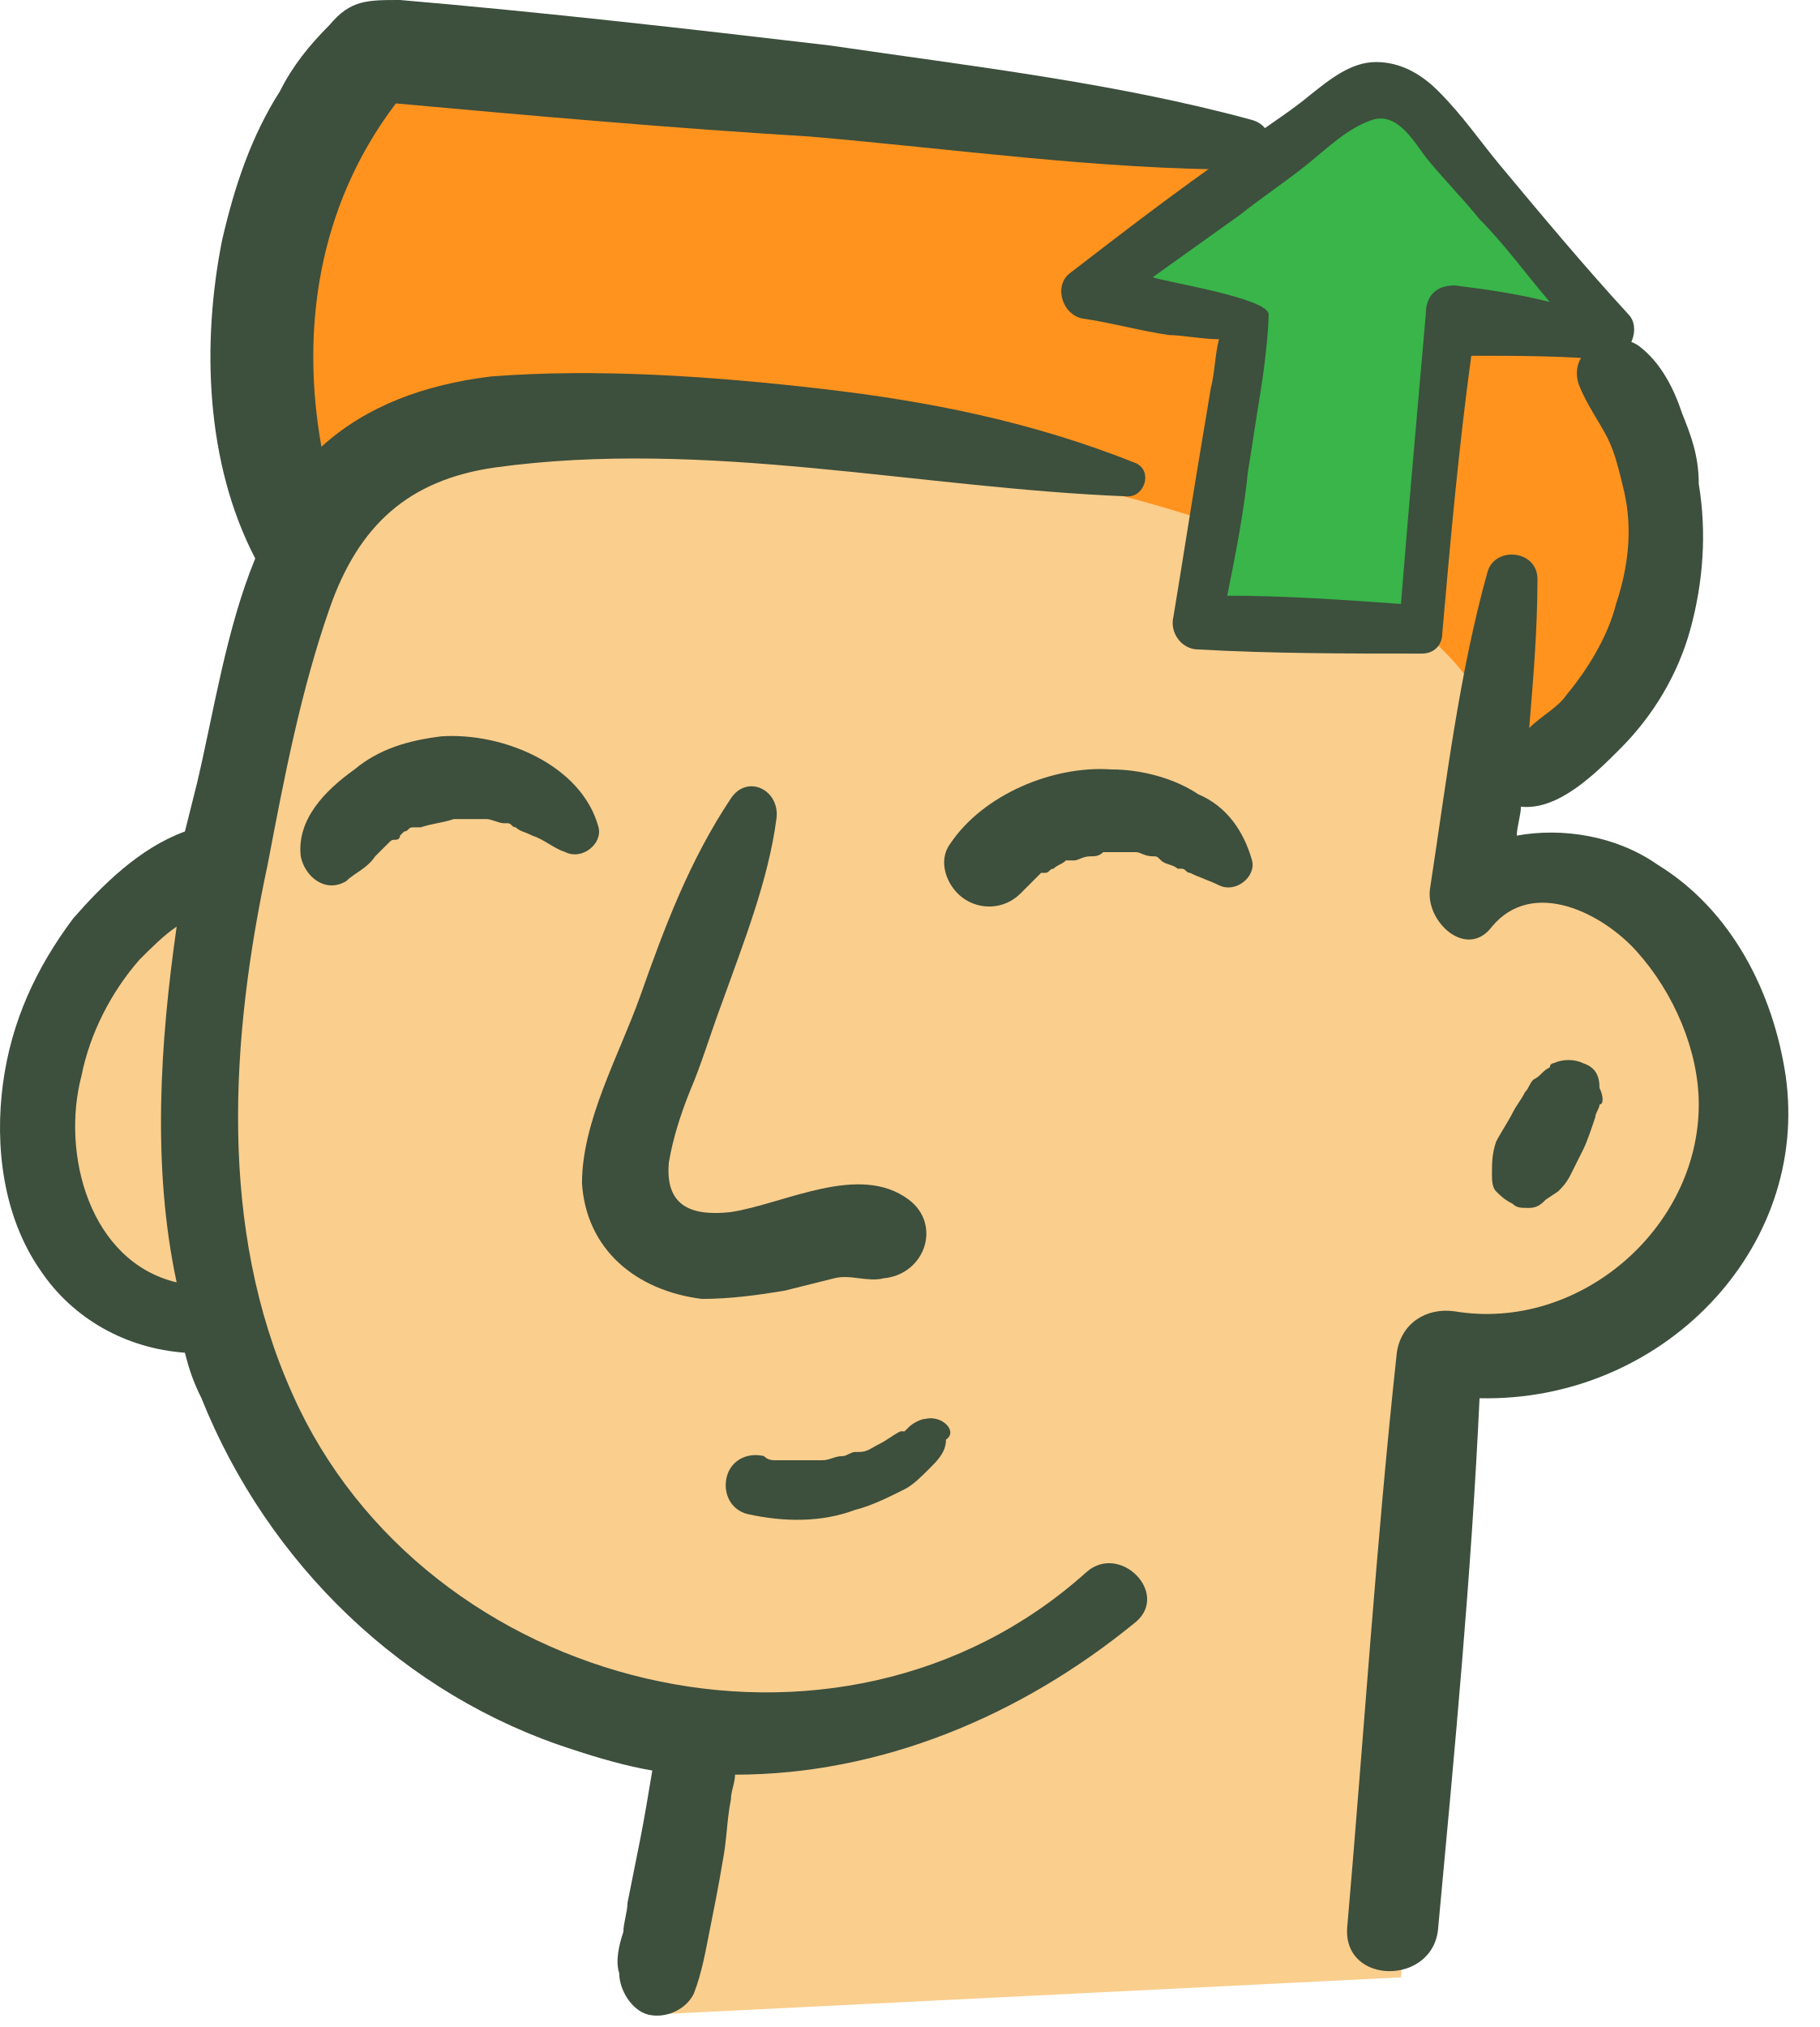
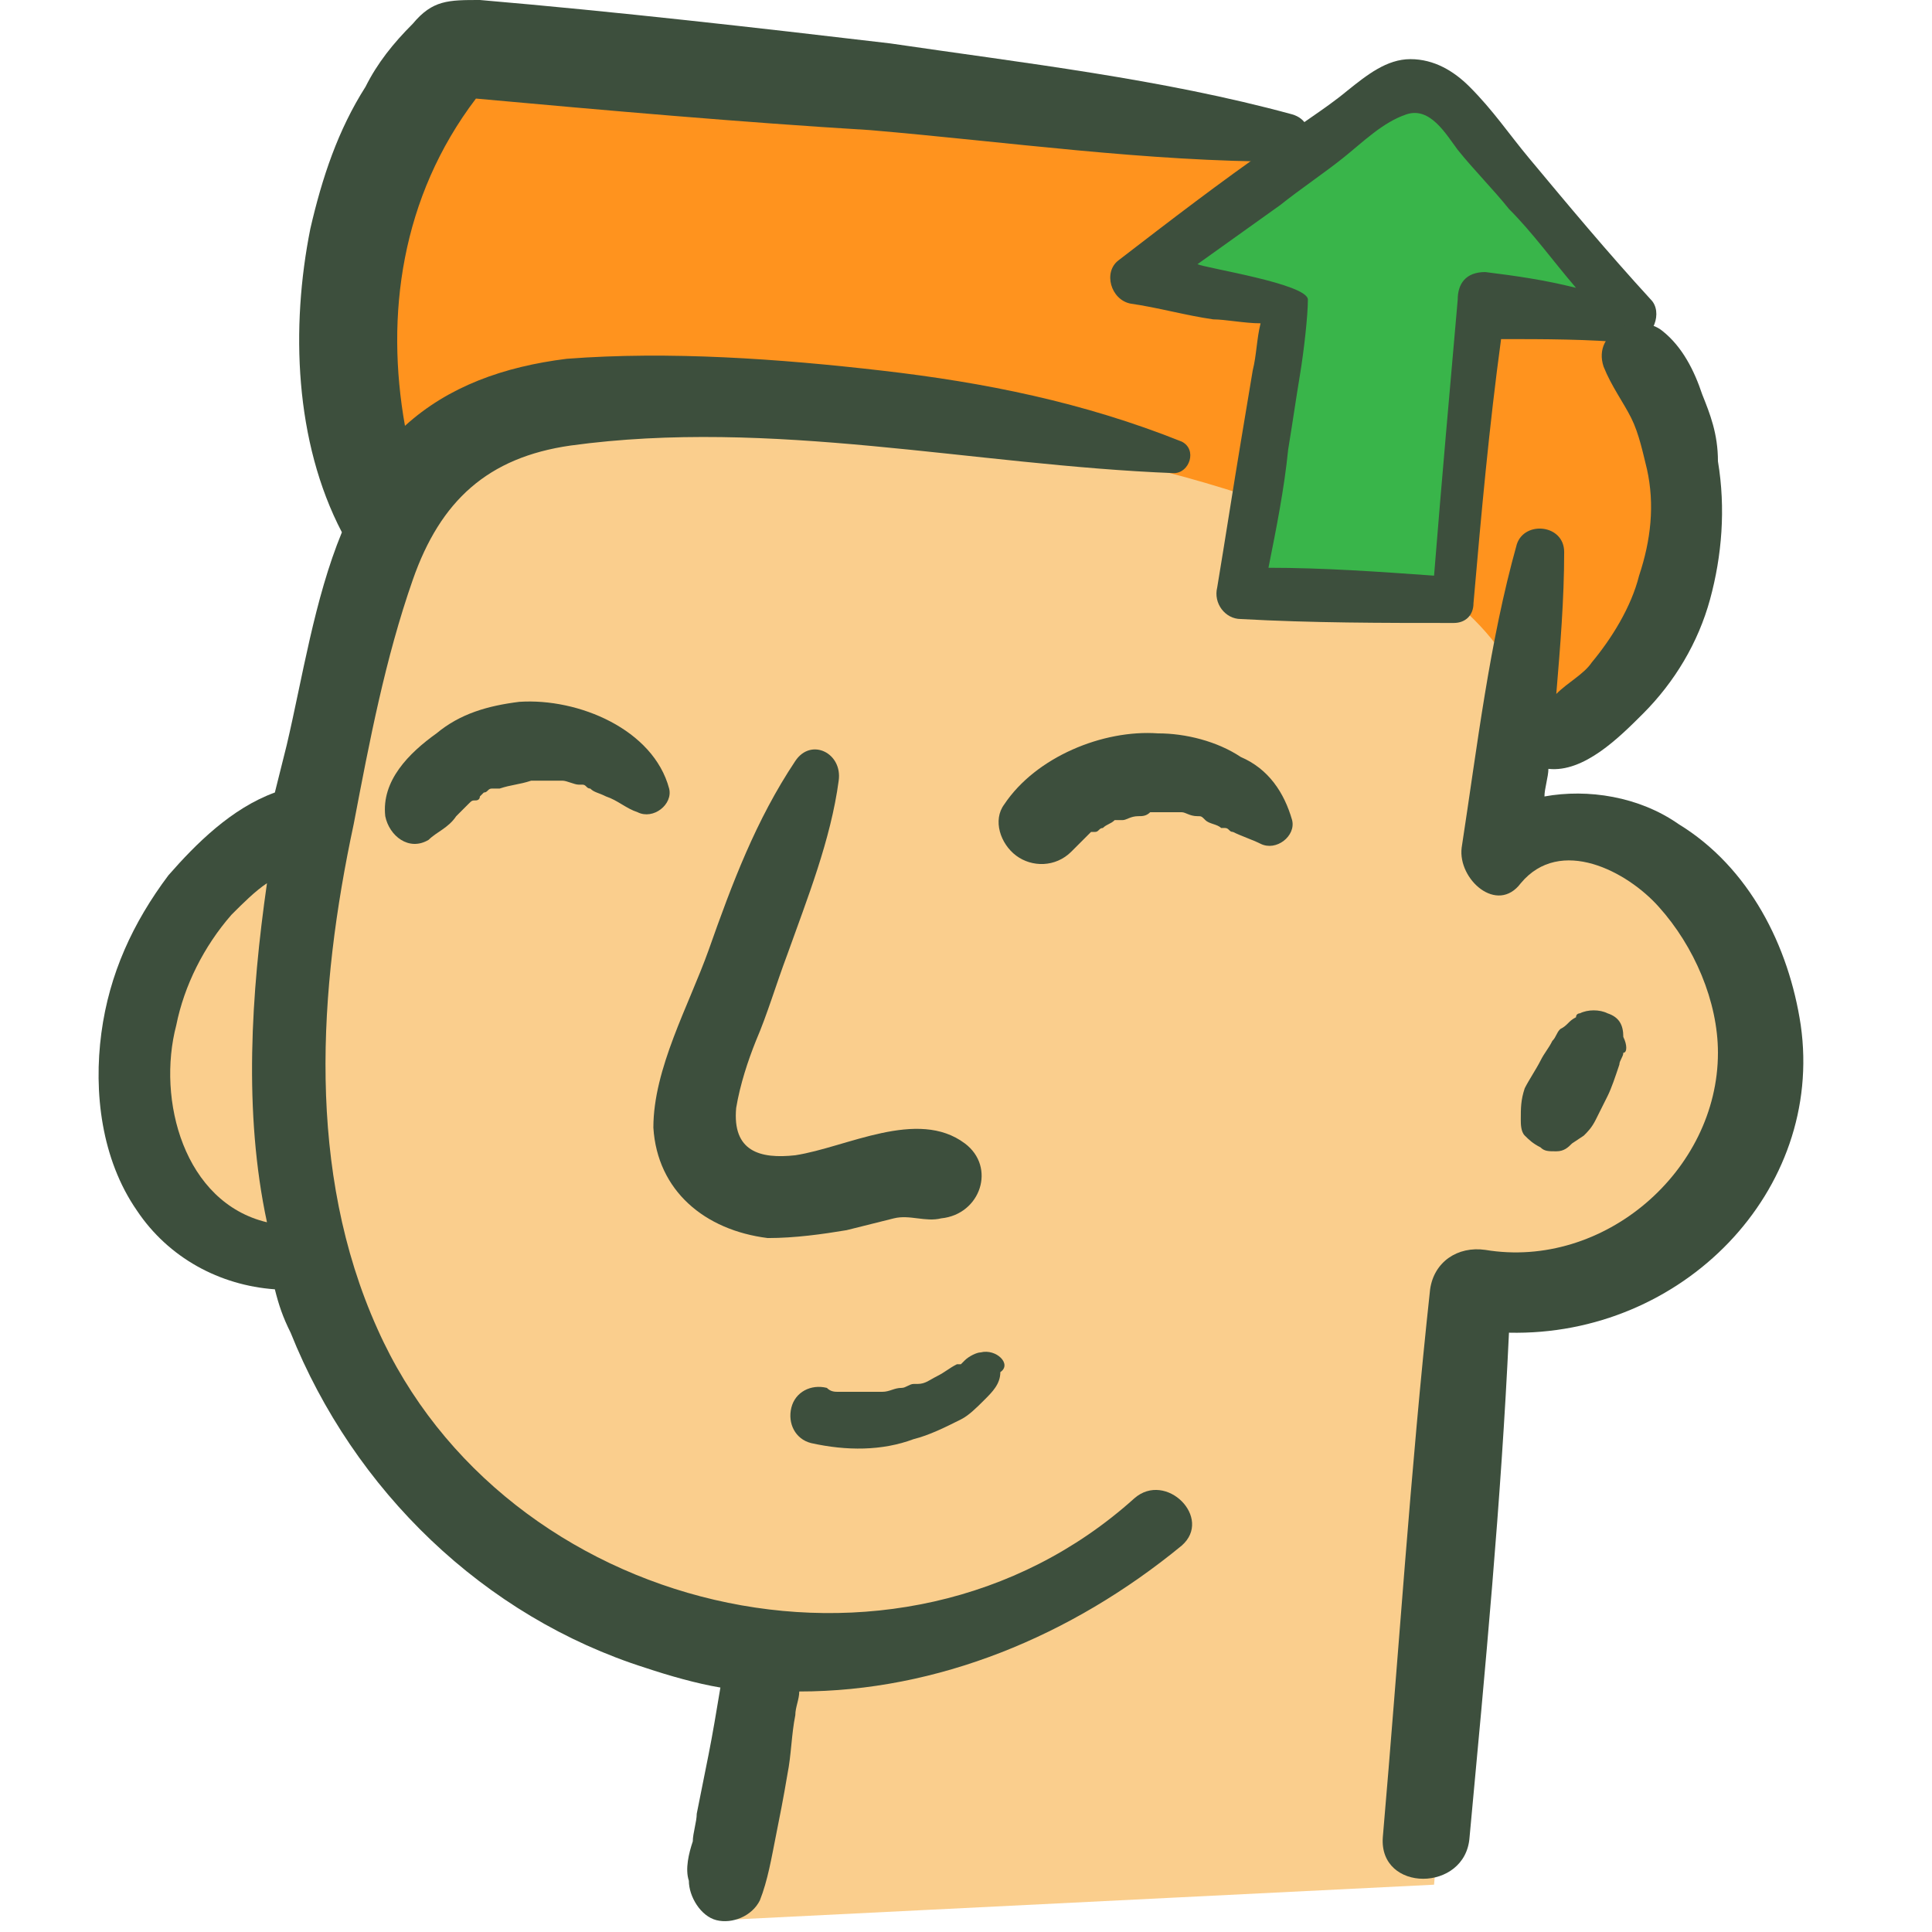
- <svg xmlns="http://www.w3.org/2000/svg" width="44" height="49" viewBox="0 0 44 49" fill="none">
+ <svg xmlns="http://www.w3.org/2000/svg" width="50" height="50" viewBox="0 0 44 49" fill="none">
  <path d="M15.771 48.7L33.871 47.8L35.171 32.9C35.171 32.9 41.171 33.9 41.971 26.9C42.671 19.9 35.671 20.9 35.671 20.9L37.271 14C37.271 14 28.571 10.9 17.871 10.1C7.171 9.3 6.971 12.1 6.871 14.5C6.771 16.9 5.771 20.4 3.871 21.4C1.971 22.3 0.171 26.4 1.171 29.1C2.171 31.8 6.171 31.7 6.171 32.8C6.271 34 10.271 40.6 16.071 42.1C17.571 42.6 15.771 48.7 15.771 48.7Z" fill="#FACE8D" />
  <path d="M36.271 18.9C36.271 18.9 41.271 16 40.471 12.2C39.771 8.4 37.171 3.7 24.271 2.8C11.371 1.9 8.771 1.1 8.771 1.1C8.771 1.1 5.771 5.2 6.171 8.1C6.571 11 7.571 13.1 7.571 13.1C7.571 13.1 11.371 9.5 20.971 10.8C37.671 13.1 36.271 18.9 36.271 18.9Z" fill="#FF931E" />
  <path d="M21.971 29C20.771 28.1 18.971 29.1 17.671 29.3C16.771 29.4 16.071 29.2 16.171 28.1C16.271 27.5 16.471 26.9 16.671 26.4C16.971 25.7 17.171 25 17.471 24.2C17.971 22.8 18.571 21.3 18.771 19.8C18.871 19.1 18.071 18.7 17.671 19.3C16.671 20.8 16.071 22.4 15.471 24.1C14.971 25.5 14.071 27.1 14.071 28.6C14.171 30.2 15.371 31.2 16.971 31.4C17.671 31.4 18.371 31.3 18.971 31.2C19.371 31.1 19.771 31 20.171 30.9C20.571 30.8 20.971 31 21.371 30.9C22.371 30.8 22.771 29.6 21.971 29Z" fill="#3D4F3D" />
  <path d="M30.271 20.8C30.071 20.1 29.671 19.5 28.971 19.2C28.371 18.8 27.571 18.6 26.871 18.6C25.471 18.5 23.771 19.2 22.971 20.4C22.671 20.8 22.871 21.4 23.271 21.7C23.671 22 24.271 22 24.671 21.6C24.771 21.5 24.871 21.4 24.971 21.3L25.071 21.2L25.171 21.1H25.271C25.371 21.1 25.371 21 25.471 21C25.571 20.9 25.671 20.9 25.771 20.8H25.871H25.971C26.071 20.8 26.171 20.7 26.371 20.7C26.471 20.7 26.571 20.7 26.671 20.6C26.771 20.6 26.871 20.6 26.871 20.6C26.971 20.6 27.071 20.6 27.271 20.6H27.371H27.471C27.571 20.6 27.671 20.7 27.871 20.7C27.971 20.7 27.971 20.7 28.071 20.8C28.071 20.8 28.171 20.9 28.071 20.8C28.171 20.9 28.371 20.9 28.471 21H28.571C28.671 21 28.671 21.1 28.771 21.1C28.971 21.2 29.271 21.3 29.471 21.4C29.871 21.6 30.371 21.2 30.271 20.8Z" fill="#3D4F3D" />
  <path d="M14.471 20C14.071 18.5 12.171 17.7 10.671 17.8C9.871 17.9 9.171 18.1 8.571 18.6C7.871 19.1 7.171 19.8 7.271 20.7C7.371 21.2 7.871 21.6 8.371 21.3C8.571 21.1 8.871 21 9.071 20.7C9.171 20.6 9.271 20.5 9.371 20.4C9.471 20.3 9.471 20.3 9.571 20.3C9.571 20.3 9.671 20.3 9.671 20.2L9.771 20.1C9.871 20.1 9.871 20 9.971 20C9.971 20 9.971 20 10.071 20H10.171C10.471 19.9 10.671 19.9 10.971 19.8C11.071 19.8 11.171 19.8 11.171 19.8C11.271 19.8 11.471 19.8 11.571 19.8C11.671 19.8 11.671 19.8 11.771 19.8C11.871 19.8 12.071 19.9 12.171 19.9C12.171 19.9 12.171 19.9 12.271 19.9C12.371 19.9 12.371 20 12.471 20C12.571 20.1 12.671 20.1 12.871 20.2C13.171 20.3 13.371 20.5 13.671 20.6C14.071 20.8 14.571 20.4 14.471 20Z" fill="#3D4F3D" />
  <path d="M38.671 26.3C38.671 26 38.571 25.8 38.271 25.7C38.071 25.6 37.771 25.6 37.571 25.7C37.571 25.7 37.471 25.7 37.471 25.8C37.271 25.9 37.271 26 37.071 26.1C36.971 26.2 36.971 26.3 36.871 26.4C36.771 26.6 36.671 26.7 36.571 26.9C36.471 27.1 36.271 27.4 36.171 27.6C36.071 27.9 36.071 28.1 36.071 28.4C36.071 28.5 36.071 28.7 36.171 28.8C36.271 28.9 36.371 29 36.571 29.1C36.671 29.2 36.771 29.2 36.971 29.2C37.171 29.2 37.271 29.1 37.371 29L37.671 28.8C37.771 28.7 37.871 28.6 37.971 28.4C38.071 28.2 38.171 28 38.271 27.8C38.371 27.6 38.471 27.3 38.571 27C38.571 26.9 38.671 26.8 38.671 26.7C38.771 26.7 38.771 26.5 38.671 26.3Z" fill="#3D4F3D" />
  <path d="M28.771 15.3L34.271 15.2L35.171 7.6L38.771 7.7L33.371 2L26.271 7L29.871 8L28.771 15.3Z" fill="#39B54A" />
  <path d="M39.371 7.6C38.271 6.4 37.271 5.2 36.271 4C35.771 3.4 35.371 2.8 34.771 2.2C34.371 1.8 33.871 1.5 33.271 1.5C32.671 1.5 32.171 1.9 31.671 2.3C31.071 2.8 30.371 3.2 29.771 3.7C28.471 4.6 27.171 5.6 25.871 6.6C25.471 6.9 25.671 7.6 26.171 7.7C26.871 7.8 27.571 8 28.271 8.1C28.571 8.1 29.071 8.2 29.471 8.2C29.371 8.6 29.371 9 29.271 9.4C29.171 10 29.071 10.6 28.971 11.2C28.771 12.4 28.571 13.7 28.371 14.9C28.271 15.3 28.571 15.7 28.971 15.7C30.771 15.8 32.571 15.8 34.371 15.8C34.671 15.8 34.871 15.6 34.871 15.3C35.071 13 35.271 10.8 35.571 8.6C36.671 8.6 37.771 8.6 38.871 8.7C39.471 8.6 39.671 7.9 39.371 7.6ZM35.171 6.9C34.671 6.9 34.471 7.2 34.471 7.6C34.271 9.9 34.071 12.1 33.871 14.6C32.471 14.5 31.071 14.4 29.671 14.4C29.871 13.4 30.071 12.4 30.171 11.4C30.271 10.8 30.371 10.1 30.471 9.5C30.571 8.9 30.671 8 30.671 7.6C30.671 7.2 28.071 6.8 27.871 6.7C28.571 6.2 29.271 5.7 29.971 5.2C30.471 4.8 31.071 4.4 31.571 4C32.071 3.6 32.571 3.1 33.171 2.9C33.771 2.7 34.171 3.4 34.471 3.8C34.871 4.3 35.371 4.8 35.771 5.3C36.371 5.9 36.871 6.6 37.471 7.3C36.671 7.1 35.971 7 35.171 6.9Z" fill="#3D4F3D" />
  <path d="M43.171 26C42.871 24 41.871 22 40.071 20.9C39.071 20.2 37.771 20 36.671 20.2C36.671 20 36.771 19.7 36.771 19.5C37.671 19.6 38.571 18.7 39.171 18.1C39.971 17.3 40.571 16.3 40.871 15.2C41.171 14.1 41.271 12.9 41.071 11.7C41.071 11 40.871 10.5 40.671 10C40.471 9.4 40.171 8.8 39.671 8.4C39.071 7.9 37.871 8.4 38.171 9.3C38.371 9.8 38.671 10.2 38.871 10.6C39.071 11 39.171 11.5 39.271 11.9C39.471 12.8 39.371 13.7 39.071 14.6C38.871 15.4 38.371 16.2 37.871 16.8C37.671 17.1 37.271 17.3 36.971 17.6C37.071 16.4 37.171 15.2 37.171 14C37.171 13.3 36.171 13.2 35.971 13.8C35.271 16.3 34.971 18.9 34.571 21.5C34.471 22.3 35.471 23.2 36.071 22.4C37.071 21.2 38.771 22.1 39.571 23C40.471 24 41.071 25.4 41.071 26.7C41.071 29.7 38.171 32.2 35.171 31.7C34.471 31.6 33.871 32 33.771 32.7C33.271 37.3 32.971 42 32.571 46.6C32.471 48 34.671 48 34.771 46.6C35.171 42.3 35.571 38.1 35.771 33.8C40.171 33.9 43.771 30.2 43.171 26Z" fill="#3D4F3D" />
  <path d="M30.271 2.9C26.971 2 23.471 1.6 20.071 1.1C16.671 0.7 13.171 0.3 9.671 0C8.871 0 8.471 0 7.971 0.6C7.471 1.1 7.071 1.6 6.771 2.2C6.071 3.3 5.671 4.5 5.371 5.8C4.871 8.3 4.971 11.2 6.171 13.5C5.471 15.2 5.171 17.2 4.771 18.9C4.671 19.3 4.571 19.7 4.471 20.1C3.371 20.5 2.471 21.4 1.771 22.2C0.871 23.4 0.271 24.7 0.071 26.2C-0.129 27.7 0.071 29.4 0.971 30.7C1.771 31.9 3.071 32.6 4.471 32.7C4.571 33.1 4.671 33.4 4.871 33.8C6.471 37.8 9.771 41 13.871 42.3C14.471 42.5 15.171 42.7 15.771 42.8C15.671 43.4 15.571 44 15.471 44.5C15.371 45 15.271 45.5 15.171 46C15.171 46.2 15.071 46.5 15.071 46.7C14.971 47 14.871 47.4 14.971 47.7C14.971 48.1 15.271 48.6 15.671 48.7C16.071 48.8 16.571 48.6 16.771 48.2C16.971 47.7 17.071 47.1 17.171 46.6C17.271 46.1 17.371 45.6 17.471 45C17.571 44.5 17.571 44 17.671 43.5C17.671 43.3 17.771 43.1 17.771 42.9C21.271 42.9 24.671 41.5 27.471 39.2C28.271 38.5 27.071 37.3 26.271 38C20.271 43.4 10.271 40.9 7.071 33.7C5.271 29.7 5.571 25.1 6.471 20.9C6.871 18.8 7.271 16.7 7.971 14.7C8.671 12.7 9.871 11.6 11.971 11.3C17.071 10.6 22.171 11.8 27.271 12C27.671 12 27.871 11.4 27.471 11.2C24.971 10.2 22.471 9.7 19.871 9.4C17.271 9.1 14.471 8.9 11.871 9.1C10.271 9.3 8.871 9.8 7.771 10.8C7.271 8 7.671 5 9.571 2.5C12.871 2.8 16.271 3.1 19.571 3.3C23.071 3.6 26.571 4.1 30.071 4.1C30.771 4.1 30.971 3.1 30.271 2.9ZM1.971 26C2.171 25 2.671 24 3.371 23.2C3.671 22.9 3.971 22.6 4.271 22.4C3.871 25.2 3.671 28.2 4.271 31C2.171 30.5 1.471 27.9 1.971 26Z" fill="#3D4F3D" />
  <path d="M22.371 34.3C22.271 34.3 22.071 34.4 21.971 34.5L21.871 34.6C21.871 34.6 21.871 34.6 21.771 34.6C21.571 34.7 21.471 34.8 21.271 34.9C21.071 35 20.971 35.1 20.771 35.1H20.671C20.571 35.1 20.471 35.2 20.371 35.2C20.171 35.2 20.071 35.3 19.871 35.3C19.871 35.3 19.871 35.3 19.771 35.3H19.671C19.571 35.3 19.471 35.3 19.471 35.3C19.271 35.3 19.071 35.3 18.871 35.3H18.771C18.671 35.3 18.571 35.3 18.471 35.2C18.071 35.1 17.671 35.3 17.571 35.7C17.471 36.1 17.671 36.5 18.071 36.6C18.971 36.8 19.871 36.8 20.671 36.5C21.071 36.4 21.471 36.2 21.871 36C22.071 35.9 22.271 35.7 22.471 35.5C22.671 35.3 22.871 35.1 22.871 34.8C23.171 34.6 22.771 34.2 22.371 34.3Z" fill="#3D4F3D" />
</svg>
